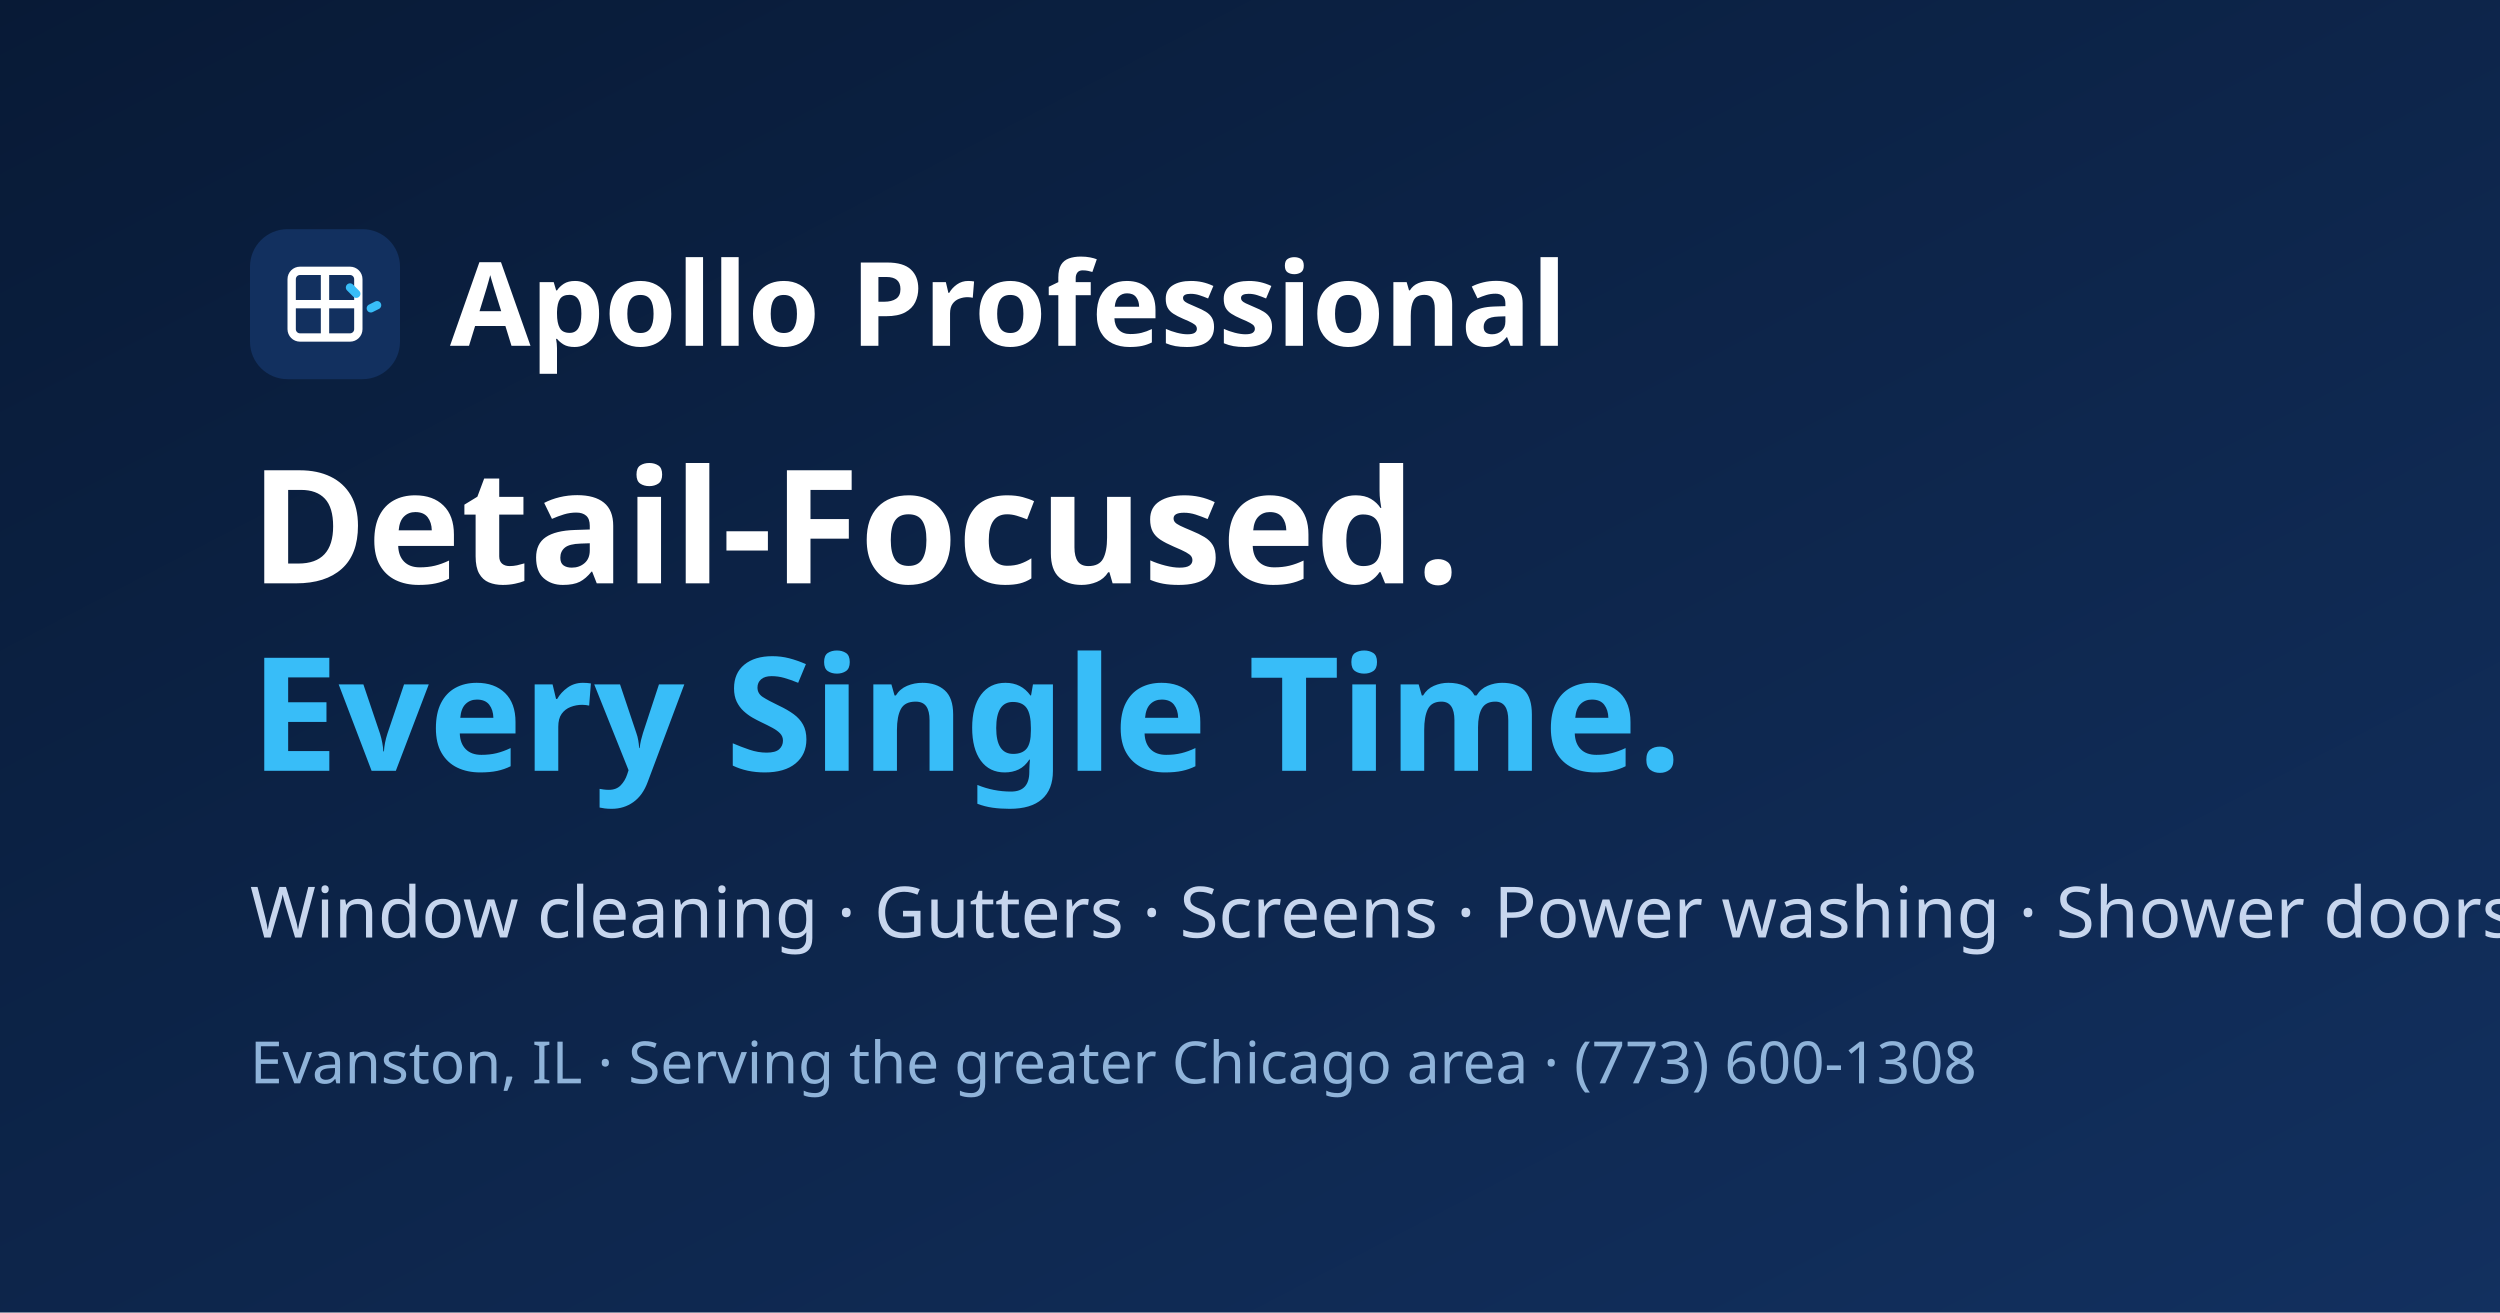
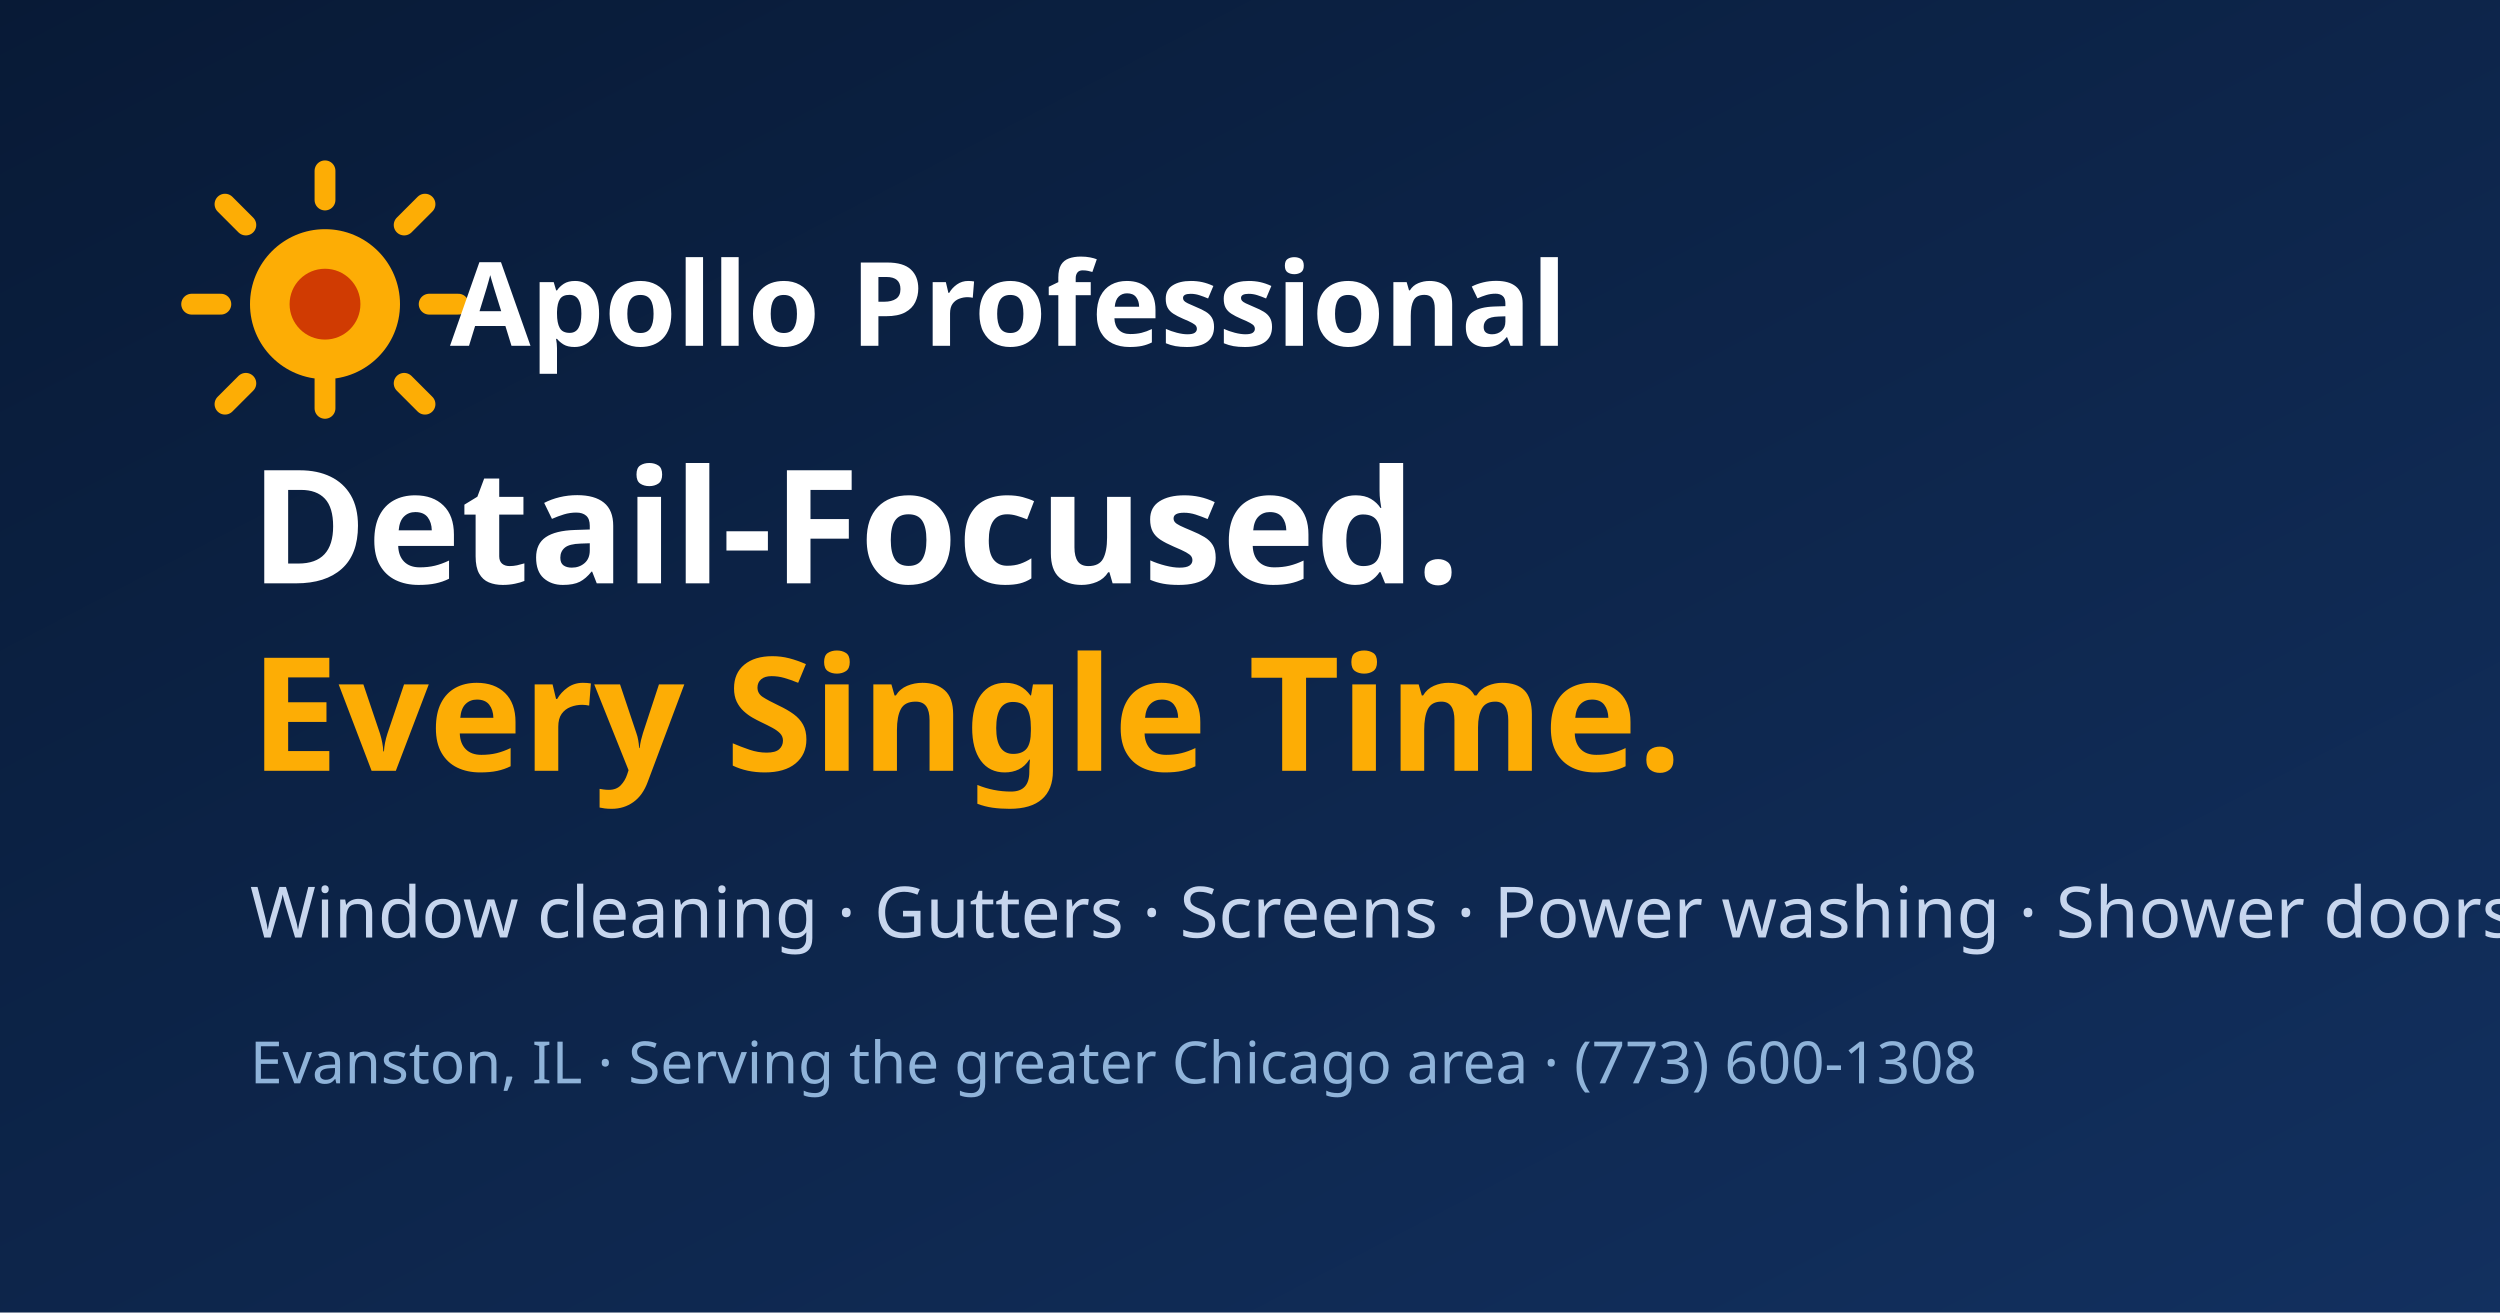
<svg xmlns="http://www.w3.org/2000/svg" width="1200" height="630" viewBox="0 0 1200 630">
  <defs>
    <linearGradient id="bg" x1="0" y1="0" x2="1" y2="1">
      <stop offset="0" stop-color="#081A36" />
      <stop offset="1" stop-color="#12305F" />
    </linearGradient>
  </defs>
  <rect width="1200" height="630" fill="url(#bg)" />
-   <rect x="120" y="110" width="72" height="72" rx="18" fill="#12305F" />
-   <rect x="140" y="130" width="32" height="32" rx="4" fill="none" stroke="#fff" stroke-width="4" />
-   <path d="M156 130v32M140 146h32" stroke="#fff" stroke-width="4" />
-   <path d="M168 138l3 3M178 148l3-1.5" stroke="#38BDF8" stroke-width="4" stroke-linecap="round" />
+   <circle cx="156" cy="146" r="36" fill="#FDAD05" />
+   <path d="M156 96v-14M156 196v-14M106 146H92M220 146h-14M118 108l-10-10M204 194l-10-10M194 108l10-10M108 194l10-10" stroke="#FDAD05" stroke-width="10" stroke-linecap="round" />
+   <circle cx="156" cy="146" r="17" fill="#D03B02" />
  <text x="216" y="166" font-family="sans-serif" font-size="56" font-weight="700" fill="#ffffff">Apollo Professional</text>
  <text x="120" y="280" font-family="sans-serif" font-size="76" font-weight="800" fill="#ffffff">Detail-Focused.</text>
-   <text x="120" y="370" font-family="sans-serif" font-size="76" font-weight="800" fill="#38BDF8">Every Single Time.</text>
+   <text x="120" y="370" font-family="sans-serif" font-size="76" font-weight="800" fill="#FDAD05">Every Single Time.</text>
  <text x="120" y="450" font-family="sans-serif" font-size="34" fill="#c7d6ee">Window cleaning · Gutters · Screens · Power washing · Shower doors</text>
  <text x="120" y="520" font-family="sans-serif" font-size="28" fill="#8fb3d9">Evanston, IL · Serving the greater Chicago area · (773) 600-1308</text>
</svg>
